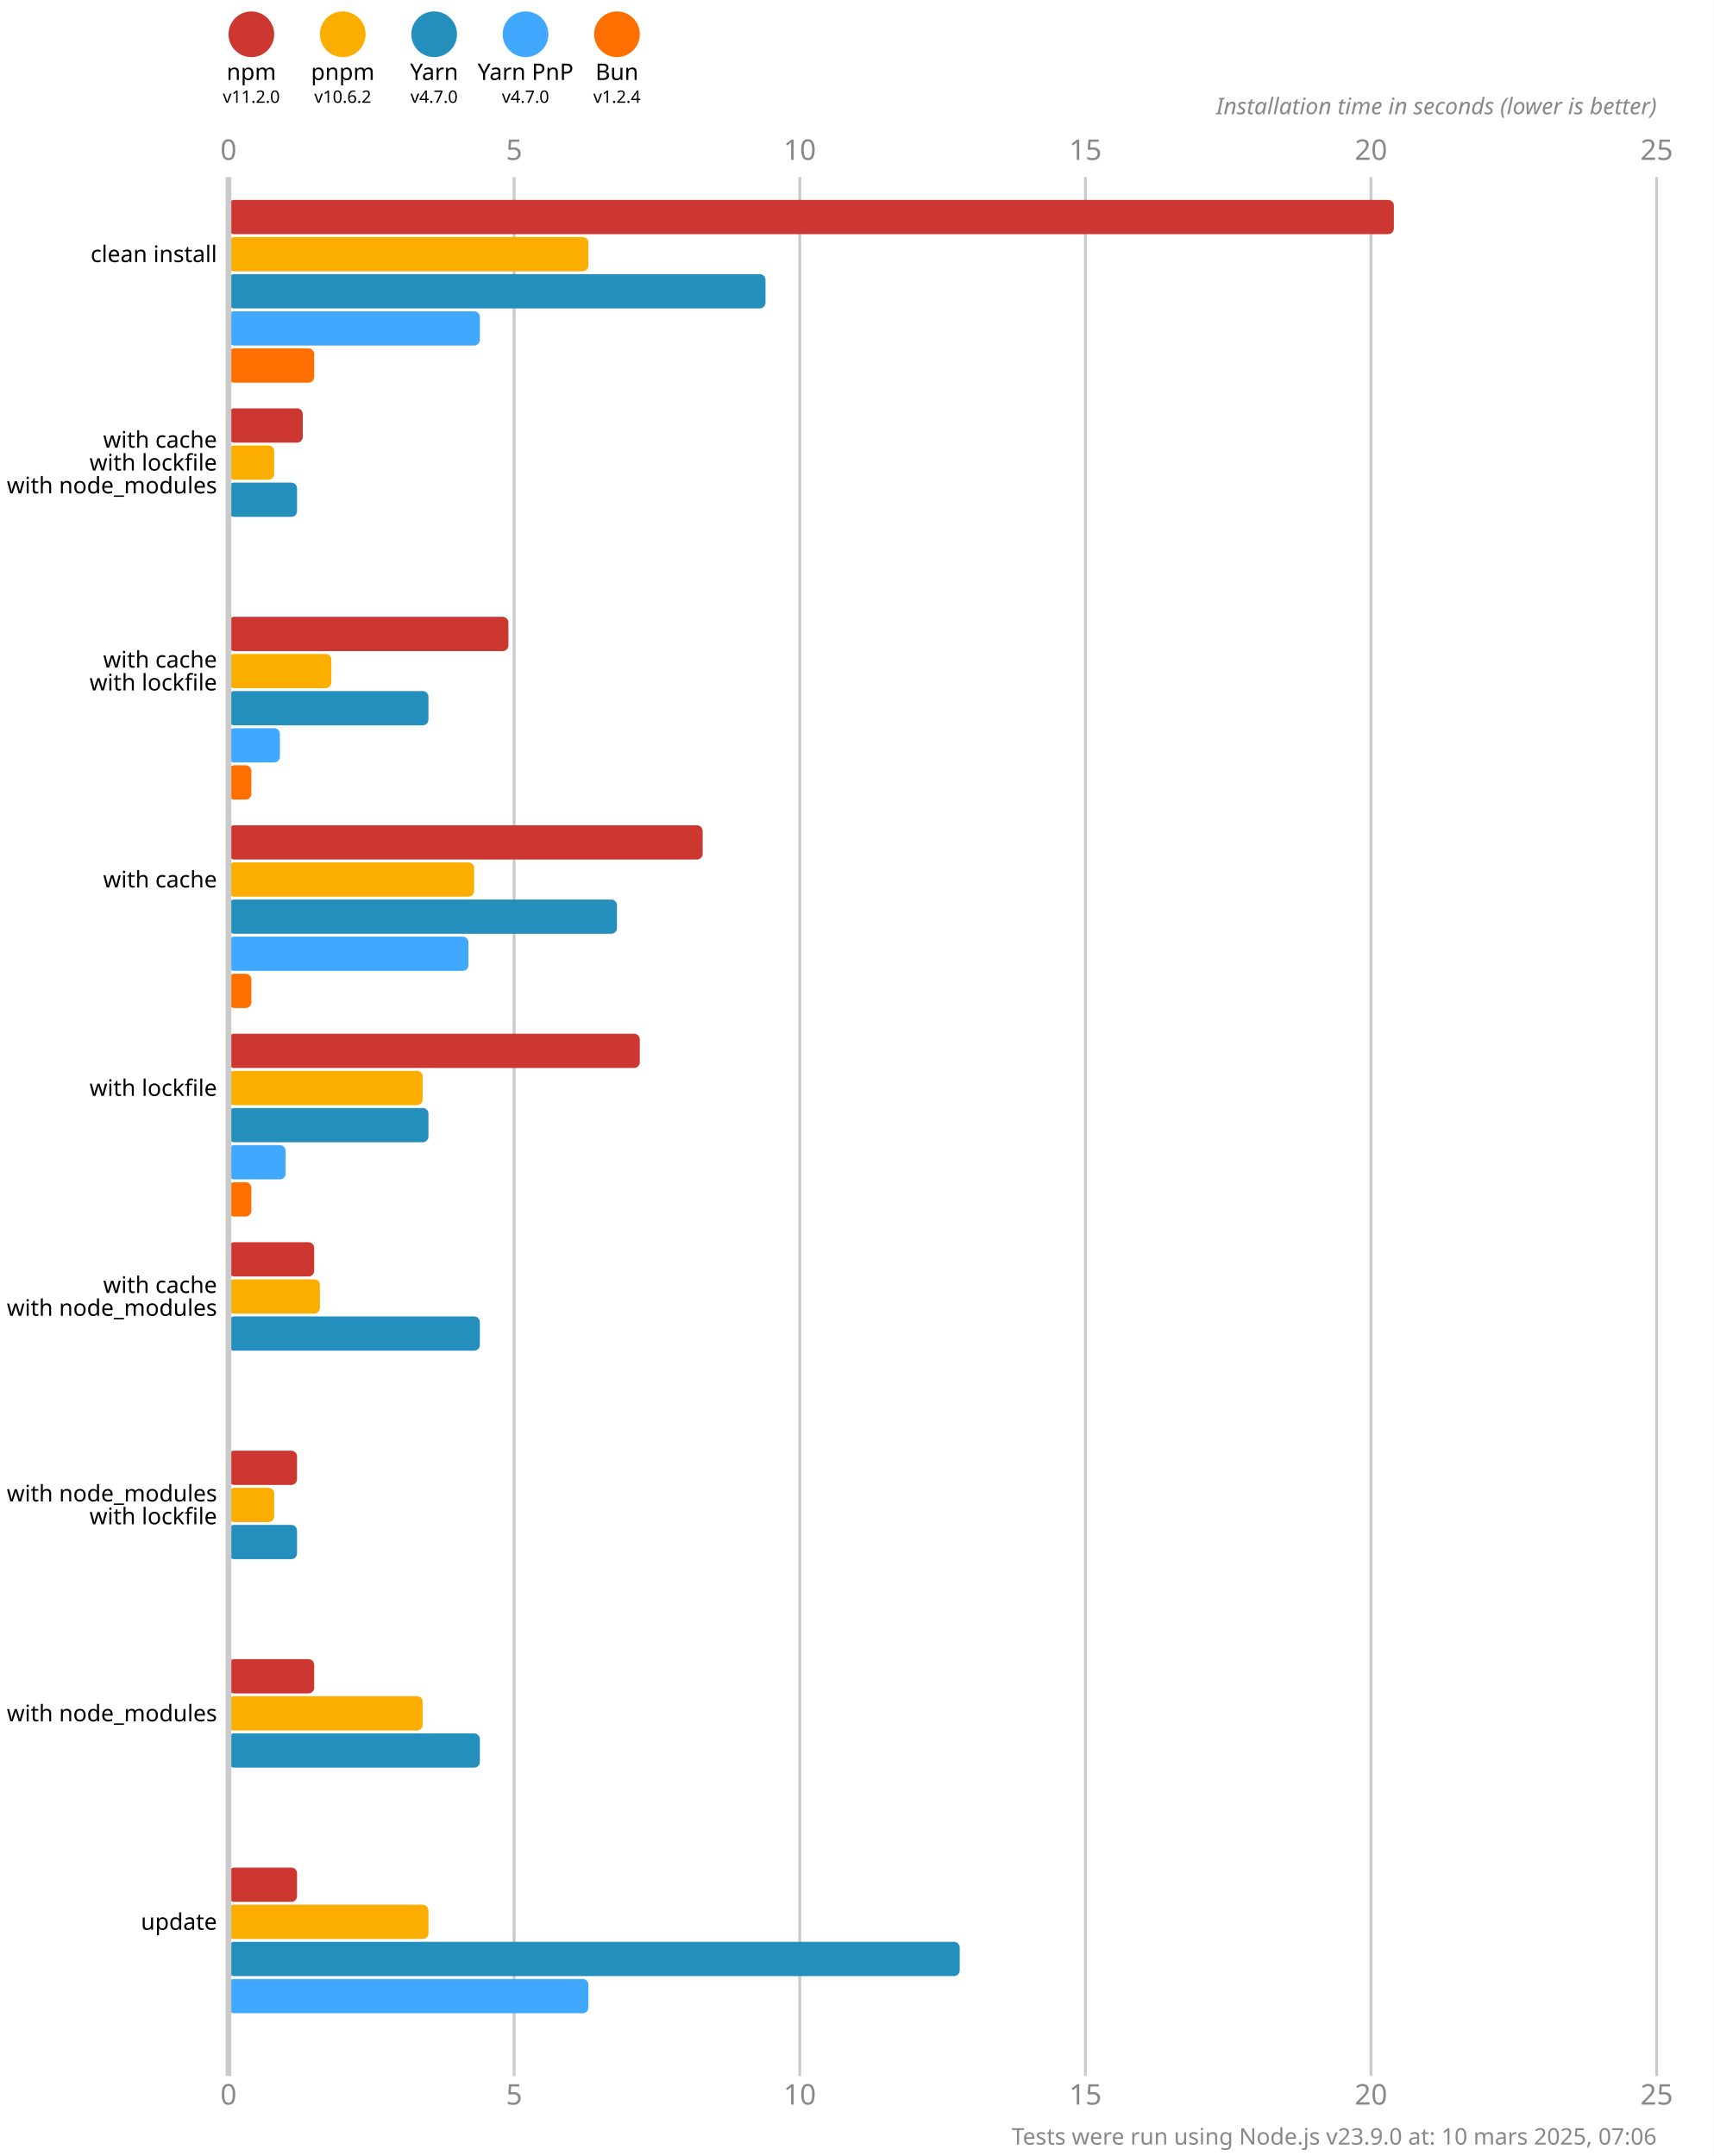
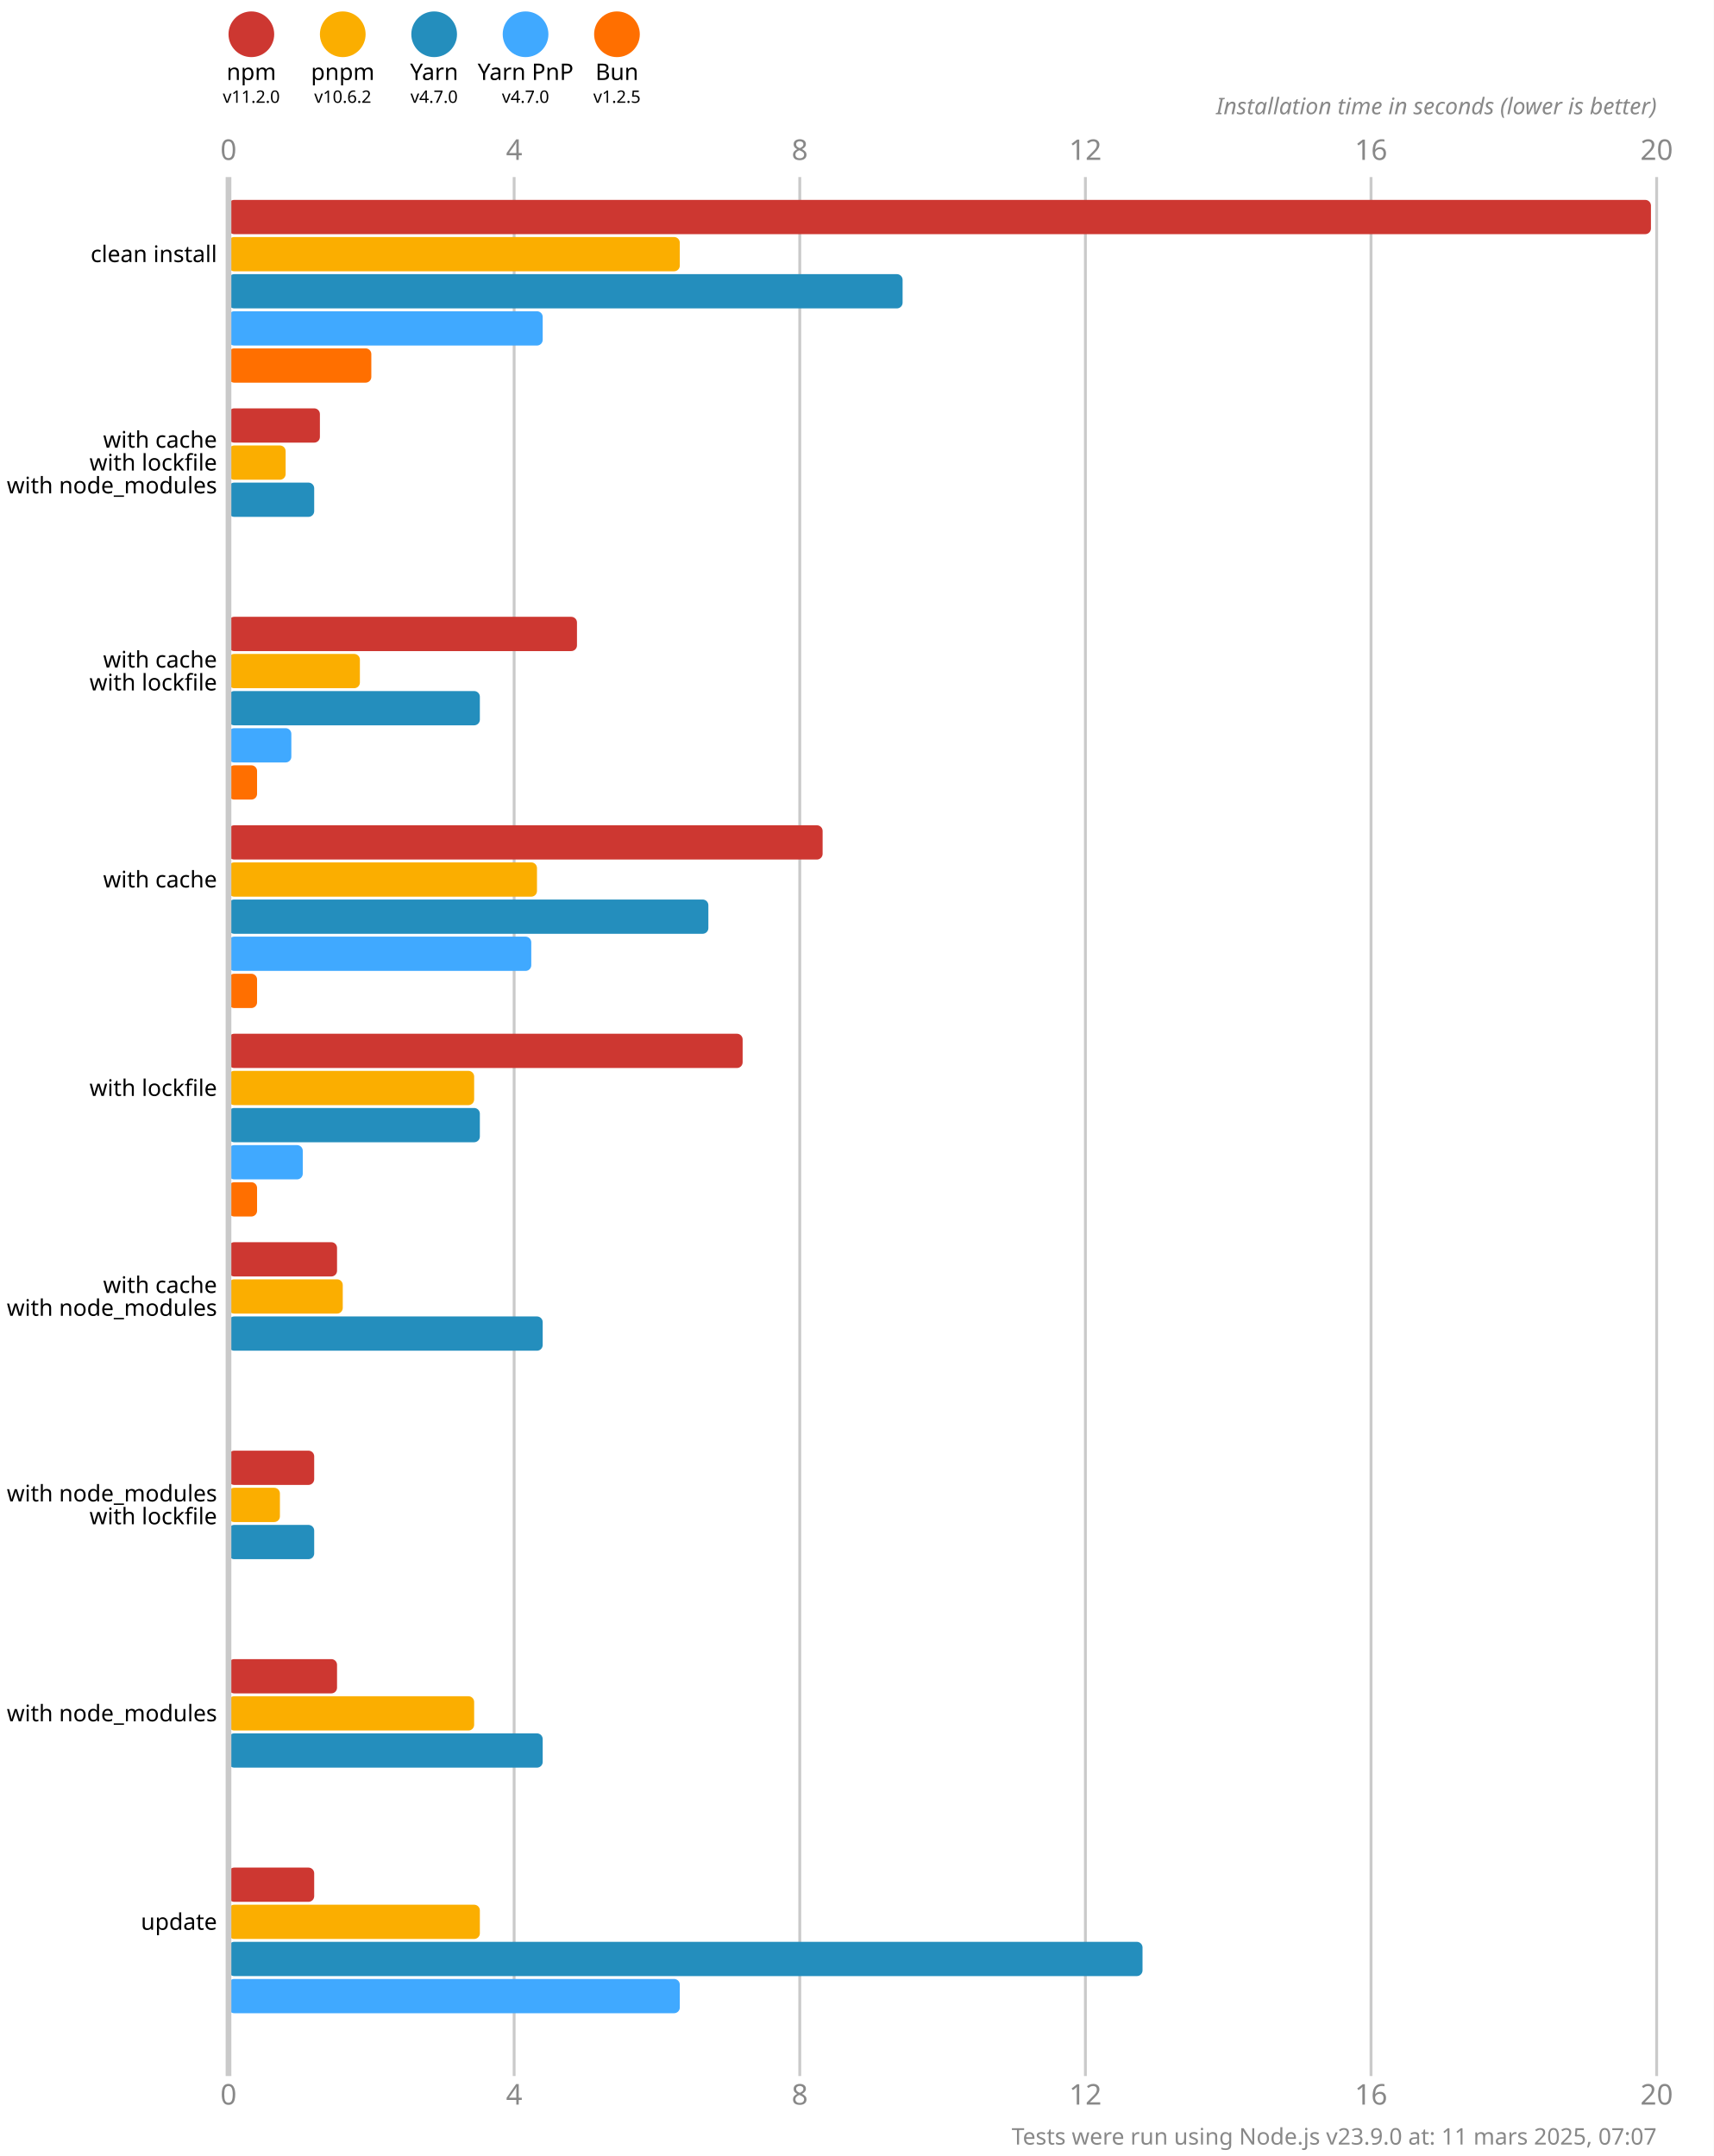
<svg xmlns="http://www.w3.org/2000/svg" version="1.1" viewBox="0 0 300 377.5">
  <style>
    .font { font-family: sans-serif; }
    .s3 { font-size: 3px; }
    .s4 { font-size: 4px; }
    .s5 { font-size: 5px; }
    .line { stroke: #cacaca; }
    .width { stroke-width: 0.5; }
    .text { fill: #888; }
  </style>
  <rect x="0" y="0" width="300" height="377.5" fill="#fff" />
  <circle cx="44" cy="6" r="4" fill="#cd3731" />
  <text x="44" y="14" class="font s4" text-anchor="middle">npm</text>
  <text x="44" y="18" class="font s3" text-anchor="middle">v11.2.0</text>
  <circle cx="60" cy="6" r="4" fill="#fbae00" />
  <text x="60" y="14" class="font s4" text-anchor="middle">pnpm</text>
  <text x="60" y="18" class="font s3" text-anchor="middle">v10.6.2</text>
  <circle cx="76" cy="6" r="4" fill="#248ebd" />
  <text x="76" y="14" class="font s4" text-anchor="middle">Yarn</text>
  <text x="76" y="18" class="font s3" text-anchor="middle">v4.7.0</text>
  <circle cx="92" cy="6" r="4" fill="#40a9ff" />
  <text x="92" y="14" class="font s4" text-anchor="middle">Yarn PnP</text>
  <text x="92" y="18" class="font s3" text-anchor="middle">v4.7.0</text>
  <circle cx="108" cy="6" r="4" fill="#ff6f00" />
  <text x="108" y="14" class="font s4" text-anchor="middle">Bun</text>
-   <text x="108" y="18" class="font s3" text-anchor="middle">v1.2.4</text>
+   <text x="108" y="18" class="font s3" text-anchor="middle">v1.2.5</text>
  <text x="40" y="28" class="font s5 text" text-anchor="middle">0</text>
  <text x="40" y="368.5" class="font s5 text" text-anchor="middle">0</text>
  <line x1="90" y1="31" x2="90" y2="363.5" class="line width" />
-   <text x="90" y="28" class="font s5 text" text-anchor="middle">5</text>
-   <text x="90" y="368.5" class="font s5 text" text-anchor="middle">5</text>
+   <text x="90" y="28" class="font s5 text" text-anchor="middle">4</text>
+   <text x="90" y="368.5" class="font s5 text" text-anchor="middle">4</text>
  <line x1="140" y1="31" x2="140" y2="363.5" class="line width" />
-   <text x="140" y="28" class="font s5 text" text-anchor="middle">10</text>
-   <text x="140" y="368.5" class="font s5 text" text-anchor="middle">10</text>
+   <text x="140" y="28" class="font s5 text" text-anchor="middle">8</text>
+   <text x="140" y="368.5" class="font s5 text" text-anchor="middle">8</text>
  <line x1="190" y1="31" x2="190" y2="363.5" class="line width" />
-   <text x="190" y="28" class="font s5 text" text-anchor="middle">15</text>
-   <text x="190" y="368.5" class="font s5 text" text-anchor="middle">15</text>
+   <text x="190" y="28" class="font s5 text" text-anchor="middle">12</text>
+   <text x="190" y="368.5" class="font s5 text" text-anchor="middle">12</text>
  <line x1="240" y1="31" x2="240" y2="363.5" class="line width" />
-   <text x="240" y="28" class="font s5 text" text-anchor="middle">20</text>
-   <text x="240" y="368.5" class="font s5 text" text-anchor="middle">20</text>
+   <text x="240" y="28" class="font s5 text" text-anchor="middle">16</text>
+   <text x="240" y="368.5" class="font s5 text" text-anchor="middle">16</text>
  <line x1="290" y1="31" x2="290" y2="363.5" class="line width" />
-   <text x="290" y="28" class="font s5 text" text-anchor="middle">25</text>
-   <text x="290" y="368.5" class="font s5 text" text-anchor="middle">25</text>
+   <text x="290" y="28" class="font s5 text" text-anchor="middle">20</text>
+   <text x="290" y="368.5" class="font s5 text" text-anchor="middle">20</text>
  <text x="290" y="20" class="font s4 text" font-style="italic" text-anchor="end">Installation time in seconds (lower is better)</text>
-   <rect x="40" y="35" width="204" height="6" fill="#cd3731" rx="1" ry="1" />
-   <rect x="40" y="41.5" width="63" height="6" fill="#fbae00" rx="1" ry="1" />
-   <rect x="40" y="48" width="94" height="6" fill="#248ebd" rx="1" ry="1" />
-   <rect x="40" y="54.5" width="44" height="6" fill="#40a9ff" rx="1" ry="1" />
-   <rect x="40" y="61" width="15" height="6" fill="#ff6f00" rx="1" ry="1" />
-   <rect x="40" y="71.5" width="13" height="6" fill="#cd3731" rx="1" ry="1" />
-   <rect x="40" y="78" width="8" height="6" fill="#fbae00" rx="1" ry="1" />
-   <rect x="40" y="84.5" width="12" height="6" fill="#248ebd" rx="1" ry="1" />
+   <rect x="40" y="35" width="249" height="6" fill="#cd3731" rx="1" ry="1" />
+   <rect x="40" y="41.5" width="79" height="6" fill="#fbae00" rx="1" ry="1" />
+   <rect x="40" y="48" width="118" height="6" fill="#248ebd" rx="1" ry="1" />
+   <rect x="40" y="54.5" width="55" height="6" fill="#40a9ff" rx="1" ry="1" />
+   <rect x="40" y="61" width="25" height="6" fill="#ff6f00" rx="1" ry="1" />
+   <rect x="40" y="71.5" width="16" height="6" fill="#cd3731" rx="1" ry="1" />
+   <rect x="40" y="78" width="10" height="6" fill="#fbae00" rx="1" ry="1" />
+   <rect x="40" y="84.5" width="15" height="6" fill="#248ebd" rx="1" ry="1" />
  <rect x="40" y="91" width="0" height="6" fill="#40a9ff" rx="1" ry="1" />
  <rect x="40" y="97.5" width="0" height="6" fill="#ff6f00" rx="1" ry="1" />
-   <rect x="40" y="108" width="49" height="6" fill="#cd3731" rx="1" ry="1" />
-   <rect x="40" y="114.5" width="18" height="6" fill="#fbae00" rx="1" ry="1" />
-   <rect x="40" y="121" width="35" height="6" fill="#248ebd" rx="1" ry="1" />
-   <rect x="40" y="127.5" width="9" height="6" fill="#40a9ff" rx="1" ry="1" />
-   <rect x="40" y="134" width="4" height="6" fill="#ff6f00" rx="1" ry="1" />
-   <rect x="40" y="144.5" width="83" height="6" fill="#cd3731" rx="1" ry="1" />
-   <rect x="40" y="151" width="43" height="6" fill="#fbae00" rx="1" ry="1" />
-   <rect x="40" y="157.5" width="68" height="6" fill="#248ebd" rx="1" ry="1" />
-   <rect x="40" y="164" width="42" height="6" fill="#40a9ff" rx="1" ry="1" />
-   <rect x="40" y="170.5" width="4" height="6" fill="#ff6f00" rx="1" ry="1" />
-   <rect x="40" y="181" width="72" height="6" fill="#cd3731" rx="1" ry="1" />
-   <rect x="40" y="187.5" width="34" height="6" fill="#fbae00" rx="1" ry="1" />
-   <rect x="40" y="194" width="35" height="6" fill="#248ebd" rx="1" ry="1" />
-   <rect x="40" y="200.5" width="10" height="6" fill="#40a9ff" rx="1" ry="1" />
-   <rect x="40" y="207" width="4" height="6" fill="#ff6f00" rx="1" ry="1" />
-   <rect x="40" y="217.5" width="15" height="6" fill="#cd3731" rx="1" ry="1" />
-   <rect x="40" y="224" width="16" height="6" fill="#fbae00" rx="1" ry="1" />
-   <rect x="40" y="230.5" width="44" height="6" fill="#248ebd" rx="1" ry="1" />
+   <rect x="40" y="108" width="61" height="6" fill="#cd3731" rx="1" ry="1" />
+   <rect x="40" y="114.5" width="23" height="6" fill="#fbae00" rx="1" ry="1" />
+   <rect x="40" y="121" width="44" height="6" fill="#248ebd" rx="1" ry="1" />
+   <rect x="40" y="127.5" width="11" height="6" fill="#40a9ff" rx="1" ry="1" />
+   <rect x="40" y="134" width="5" height="6" fill="#ff6f00" rx="1" ry="1" />
+   <rect x="40" y="144.5" width="104" height="6" fill="#cd3731" rx="1" ry="1" />
+   <rect x="40" y="151" width="54" height="6" fill="#fbae00" rx="1" ry="1" />
+   <rect x="40" y="157.5" width="84" height="6" fill="#248ebd" rx="1" ry="1" />
+   <rect x="40" y="164" width="53" height="6" fill="#40a9ff" rx="1" ry="1" />
+   <rect x="40" y="170.5" width="5" height="6" fill="#ff6f00" rx="1" ry="1" />
+   <rect x="40" y="181" width="90" height="6" fill="#cd3731" rx="1" ry="1" />
+   <rect x="40" y="187.5" width="43" height="6" fill="#fbae00" rx="1" ry="1" />
+   <rect x="40" y="194" width="44" height="6" fill="#248ebd" rx="1" ry="1" />
+   <rect x="40" y="200.5" width="13" height="6" fill="#40a9ff" rx="1" ry="1" />
+   <rect x="40" y="207" width="5" height="6" fill="#ff6f00" rx="1" ry="1" />
+   <rect x="40" y="217.5" width="19" height="6" fill="#cd3731" rx="1" ry="1" />
+   <rect x="40" y="224" width="20" height="6" fill="#fbae00" rx="1" ry="1" />
+   <rect x="40" y="230.5" width="55" height="6" fill="#248ebd" rx="1" ry="1" />
  <rect x="40" y="237" width="0" height="6" fill="#40a9ff" rx="1" ry="1" />
  <rect x="40" y="243.5" width="0" height="6" fill="#ff6f00" rx="1" ry="1" />
-   <rect x="40" y="254" width="12" height="6" fill="#cd3731" rx="1" ry="1" />
-   <rect x="40" y="260.5" width="8" height="6" fill="#fbae00" rx="1" ry="1" />
-   <rect x="40" y="267" width="12" height="6" fill="#248ebd" rx="1" ry="1" />
+   <rect x="40" y="254" width="15" height="6" fill="#cd3731" rx="1" ry="1" />
+   <rect x="40" y="260.5" width="9" height="6" fill="#fbae00" rx="1" ry="1" />
+   <rect x="40" y="267" width="15" height="6" fill="#248ebd" rx="1" ry="1" />
  <rect x="40" y="273.5" width="0" height="6" fill="#40a9ff" rx="1" ry="1" />
  <rect x="40" y="280" width="0" height="6" fill="#ff6f00" rx="1" ry="1" />
-   <rect x="40" y="290.5" width="15" height="6" fill="#cd3731" rx="1" ry="1" />
-   <rect x="40" y="297" width="34" height="6" fill="#fbae00" rx="1" ry="1" />
-   <rect x="40" y="303.5" width="44" height="6" fill="#248ebd" rx="1" ry="1" />
+   <rect x="40" y="290.5" width="19" height="6" fill="#cd3731" rx="1" ry="1" />
+   <rect x="40" y="297" width="43" height="6" fill="#fbae00" rx="1" ry="1" />
+   <rect x="40" y="303.5" width="55" height="6" fill="#248ebd" rx="1" ry="1" />
  <rect x="40" y="310" width="0" height="6" fill="#40a9ff" rx="1" ry="1" />
  <rect x="40" y="316.5" width="0" height="6" fill="#ff6f00" rx="1" ry="1" />
-   <rect x="40" y="327" width="12" height="6" fill="#cd3731" rx="1" ry="1" />
-   <rect x="40" y="333.5" width="35" height="6" fill="#fbae00" rx="1" ry="1" />
-   <rect x="40" y="340" width="128" height="6" fill="#248ebd" rx="1" ry="1" />
-   <rect x="40" y="346.5" width="63" height="6" fill="#40a9ff" rx="1" ry="1" />
+   <rect x="40" y="327" width="15" height="6" fill="#cd3731" rx="1" ry="1" />
+   <rect x="40" y="333.5" width="44" height="6" fill="#fbae00" rx="1" ry="1" />
+   <rect x="40" y="340" width="160" height="6" fill="#248ebd" rx="1" ry="1" />
+   <rect x="40" y="346.5" width="79" height="6" fill="#40a9ff" rx="1" ry="1" />
  <rect x="40" y="353" width="0" height="6" fill="#ff6f00" rx="1" ry="1" />
  <line x1="40" y1="31" x2="40" y2="363.5" class="line" />
  <text x="38" y="44.5" class="font s4" dominant-baseline="middle" text-anchor="end">clean install</text>
  <text x="38" y="77" class="font s4" dominant-baseline="middle" text-anchor="end">with cache</text>
  <text x="38" y="81" class="font s4" dominant-baseline="middle" text-anchor="end">with lockfile</text>
  <text x="38" y="85" class="font s4" dominant-baseline="middle" text-anchor="end">with node_modules</text>
  <text x="38" y="115.5" class="font s4" dominant-baseline="middle" text-anchor="end">with cache</text>
  <text x="38" y="119.5" class="font s4" dominant-baseline="middle" text-anchor="end">with lockfile</text>
  <text x="38" y="154" class="font s4" dominant-baseline="middle" text-anchor="end">with cache</text>
  <text x="38" y="190.5" class="font s4" dominant-baseline="middle" text-anchor="end">with lockfile</text>
  <text x="38" y="225" class="font s4" dominant-baseline="middle" text-anchor="end">with cache</text>
  <text x="38" y="229" class="font s4" dominant-baseline="middle" text-anchor="end">with node_modules</text>
  <text x="38" y="261.5" class="font s4" dominant-baseline="middle" text-anchor="end">with node_modules</text>
  <text x="38" y="265.5" class="font s4" dominant-baseline="middle" text-anchor="end">with lockfile</text>
  <text x="38" y="300" class="font s4" dominant-baseline="middle" text-anchor="end">with node_modules</text>
  <text x="38" y="336.5" class="font s4" dominant-baseline="middle" text-anchor="end">update</text>
-   <text x="290" y="375.5" class="font s4 text" text-anchor="end">Tests were run using Node.js v23.9.0 at: 10 mars 2025, 07:06</text>
+   <text x="290" y="375.5" class="font s4 text" text-anchor="end">Tests were run using Node.js v23.9.0 at: 11 mars 2025, 07:07</text>
</svg>
